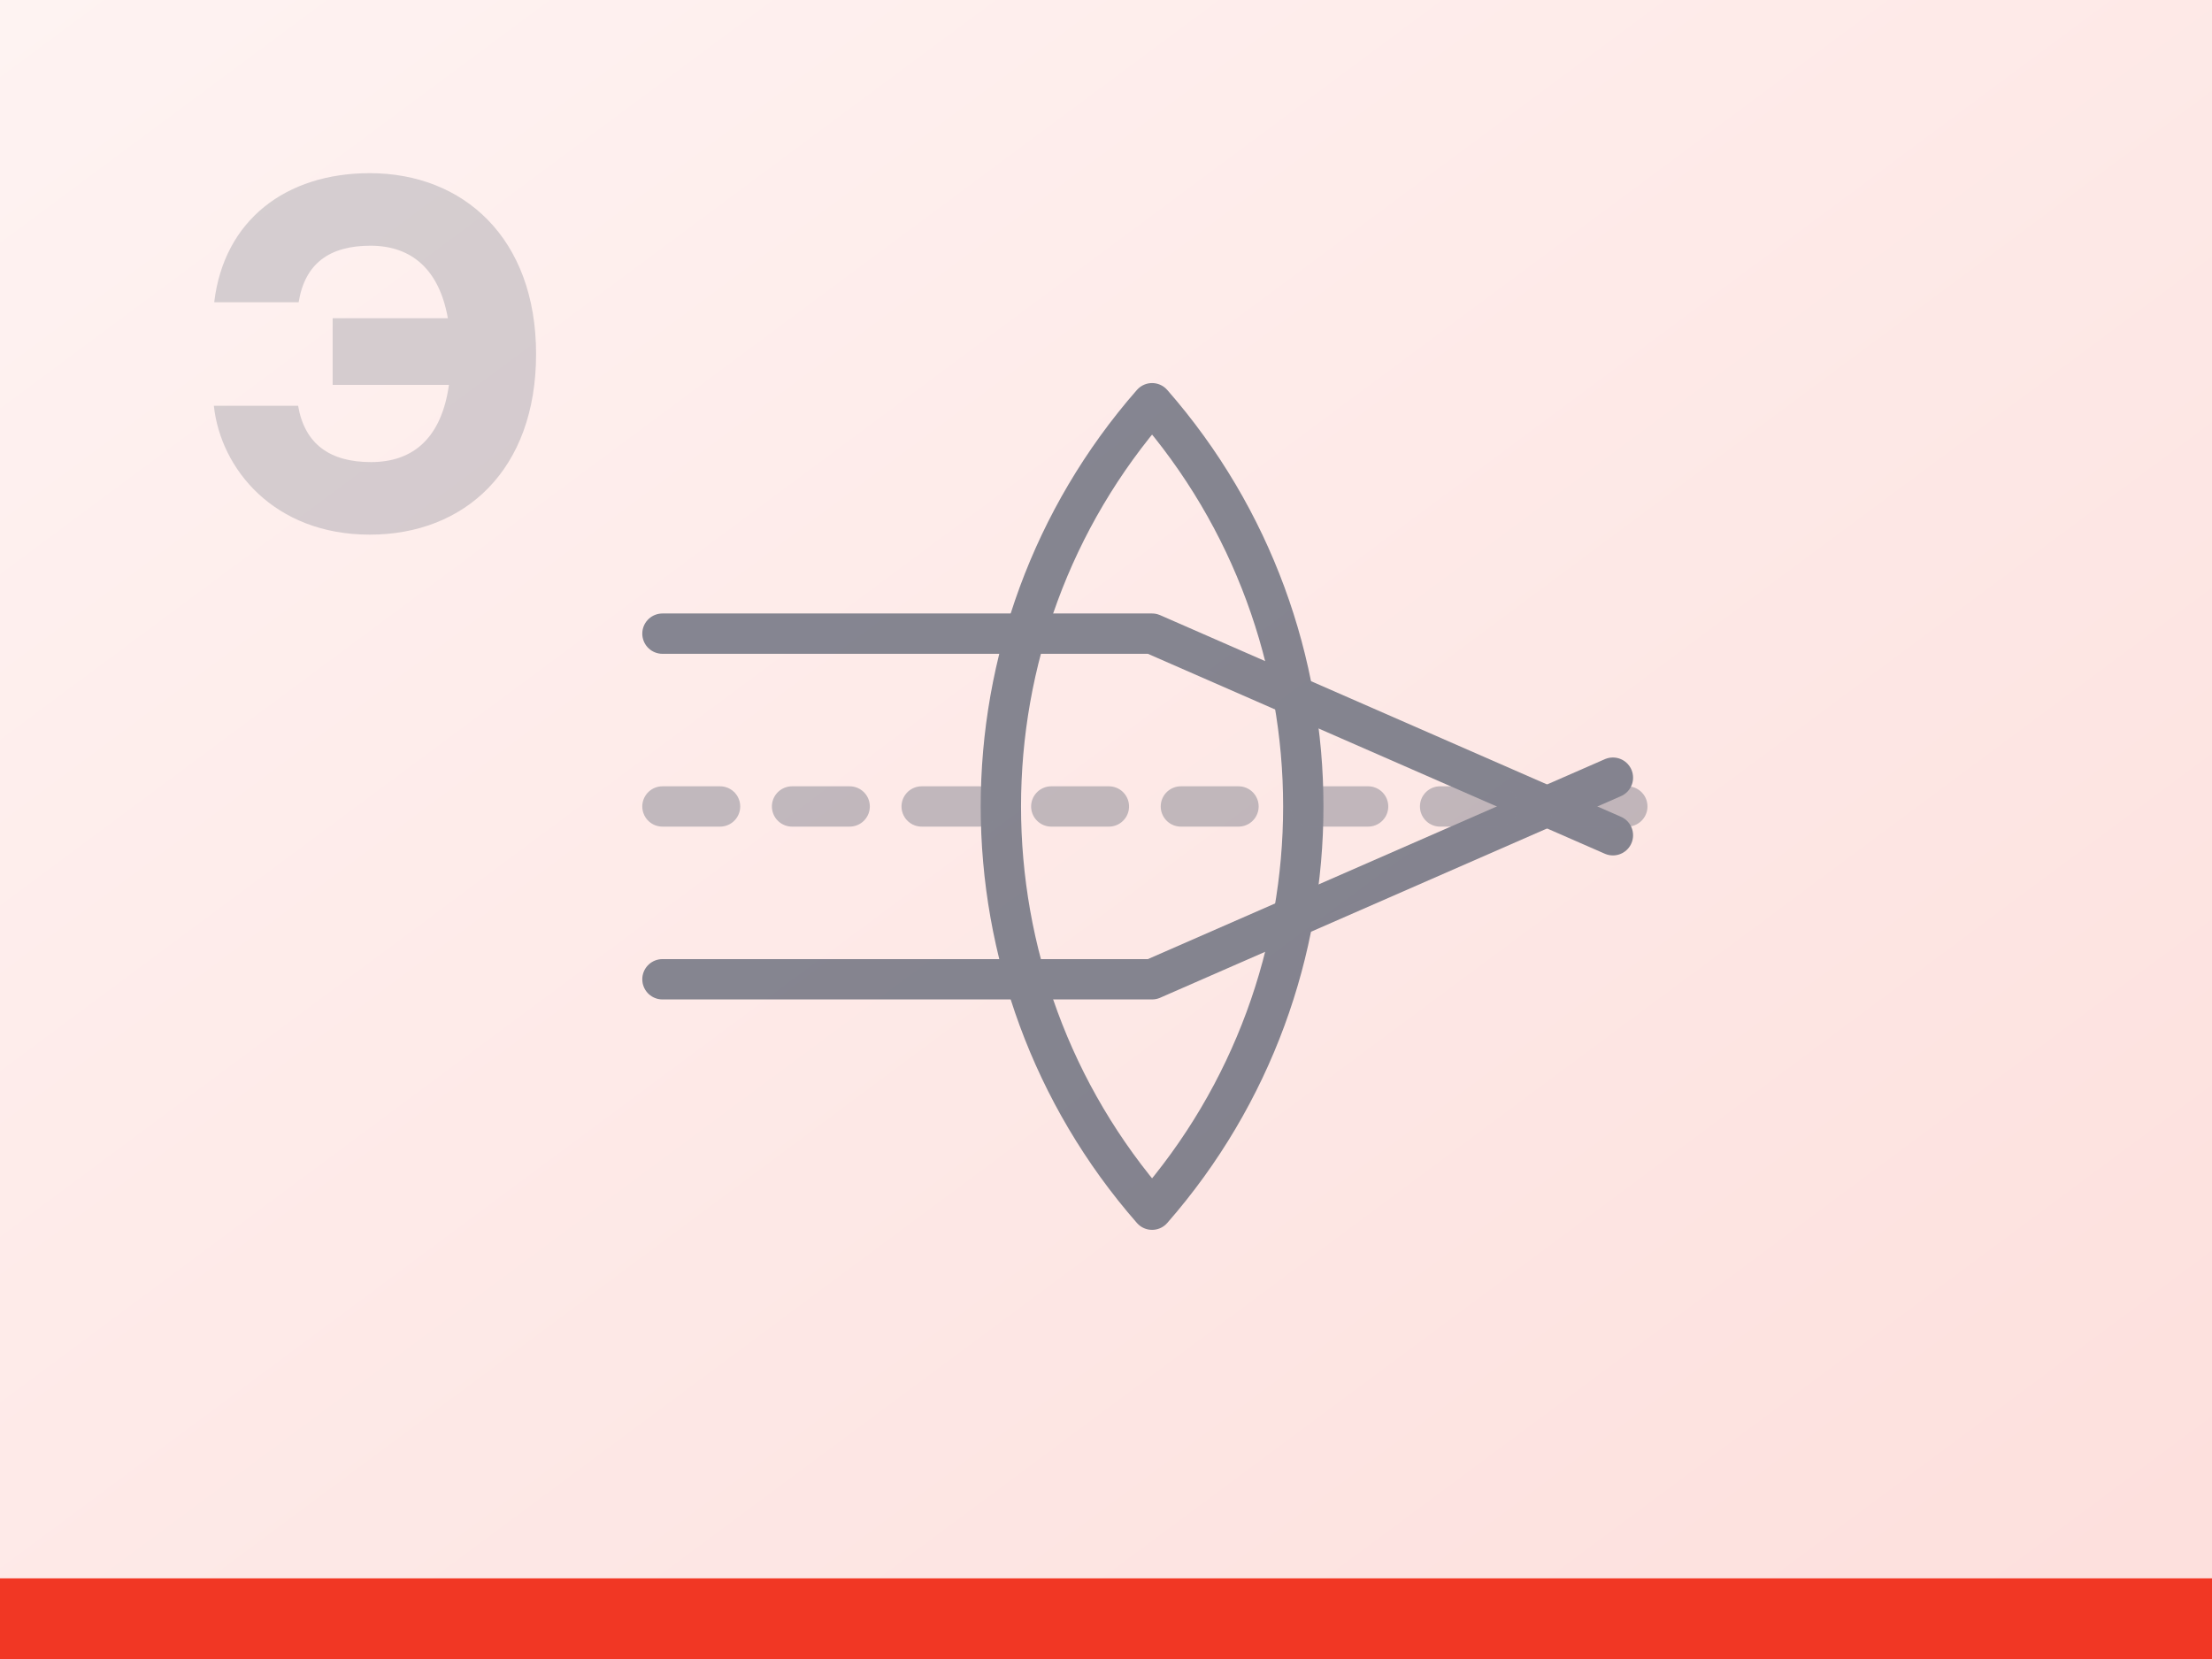
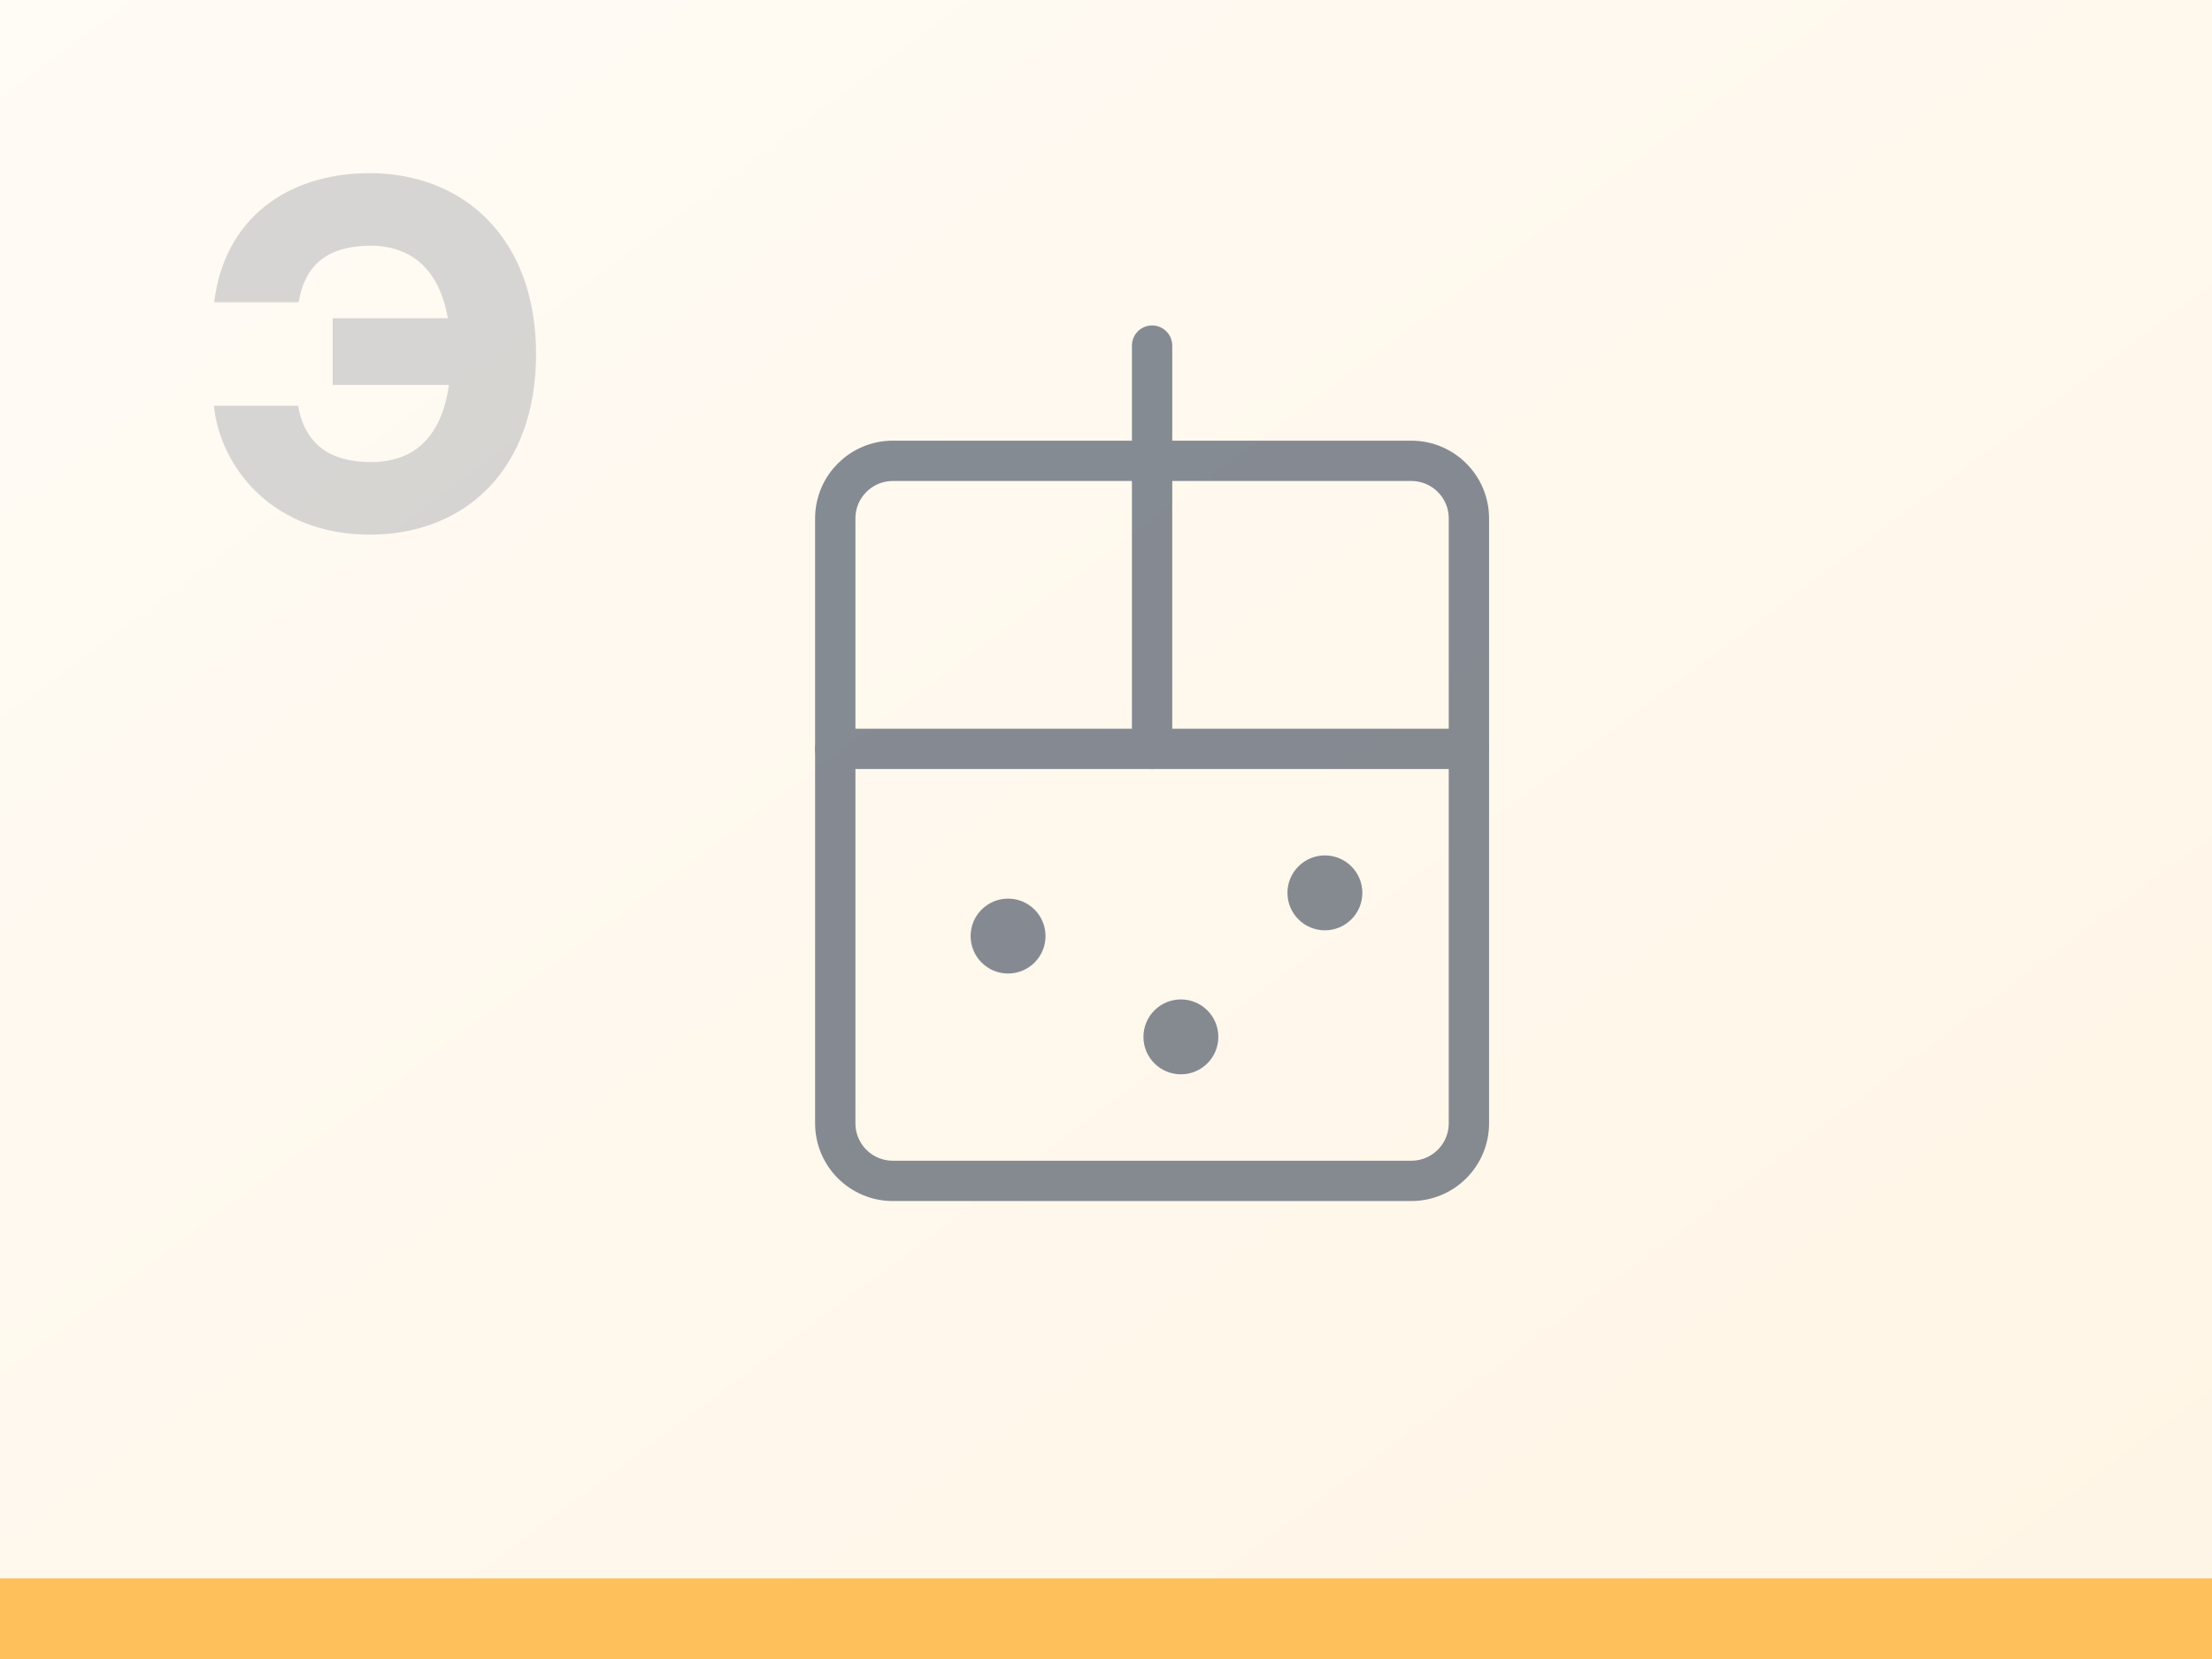
<svg xmlns="http://www.w3.org/2000/svg" width="192" height="144" viewBox="0 0 192 144" role="img" aria-label="Экспериментальная задача 11-2 — Э2">
  <defs>
    <linearGradient id="b" x1="0" y1="0" x2="1" y2="1">
-       <stop offset="0" stop-color="#fef3f2" />
-       <stop offset="1" stop-color="#fddfdc" />
+       <stop offset="0" stop-color="#fffbf5" />
+       <stop offset="1" stop-color="#fff5e5" />
    </linearGradient>
  </defs>
  <rect width="192" height="144" fill="url(#b)" />
  <text x="17" y="46" fill="#334155" opacity="0.2" font-family="Inter, system-ui, -apple-system, 'Segoe UI', Roboto, sans-serif" font-size="42" font-weight="800">Э</text>
  <g transform="translate(55 25) scale(1.25)" fill="none" stroke="#334155" stroke-width="2.8" stroke-linecap="round" stroke-linejoin="round" opacity="0.6" color="#334155">
-     <path d="M36 8 C50 24 50 48 36 64 C22 48 22 24 36 8 Z" />
-     <path d="M2 24 L36 24 L68 38" />
-     <path d="M2 48 L36 48 L68 34" />
-     <path d="M2 36 L70 36" stroke-dasharray="4 5" opacity="0.5" />
+     <rect x="14" y="12" width="44" height="50" rx="4" />
+     <path d="M14 32 L58 32" />
+     <path d="M36 32 L36 4" />
+     <circle cx="26" cy="45" r="2.6" fill="currentColor" stroke="none" />
+     <circle cx="38" cy="52" r="2.6" fill="currentColor" stroke="none" />
+     <circle cx="48" cy="42" r="2.6" fill="currentColor" stroke="none" />
  </g>
-   <rect x="0" y="137" width="192" height="7" fill="#f13724" />
+   <rect x="0" y="137" width="192" height="7" fill="#fec05b" />
</svg>
